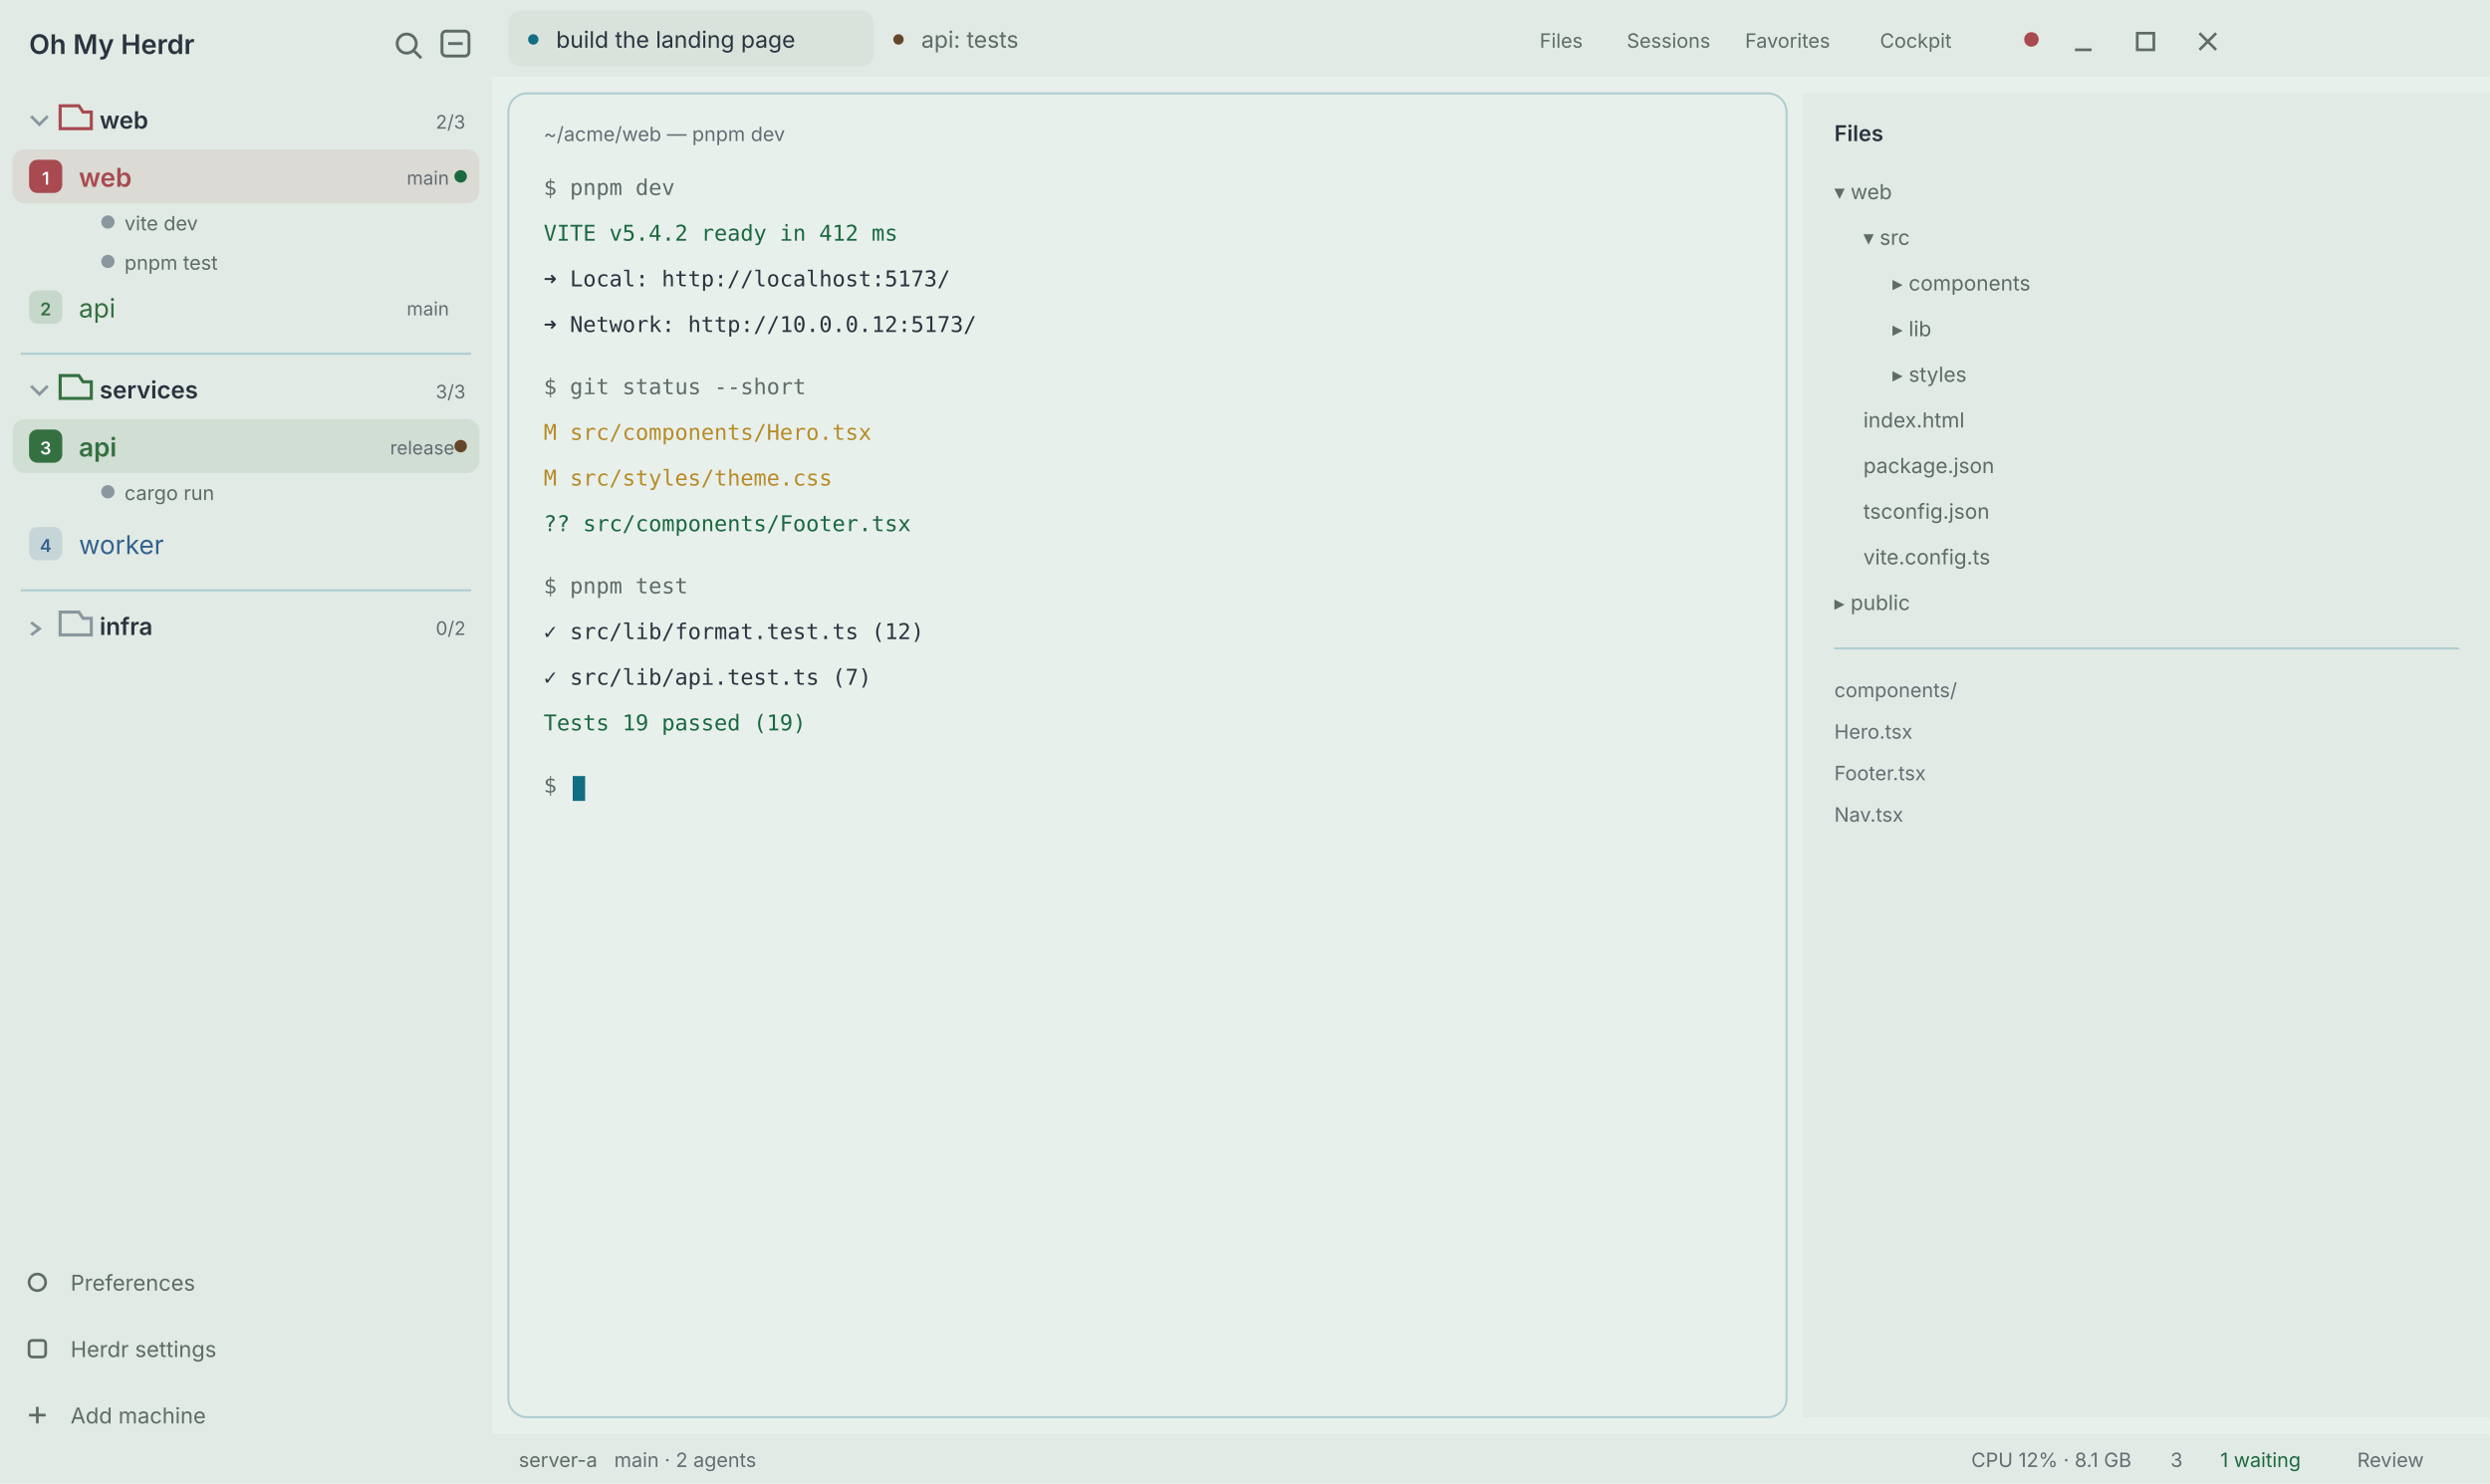
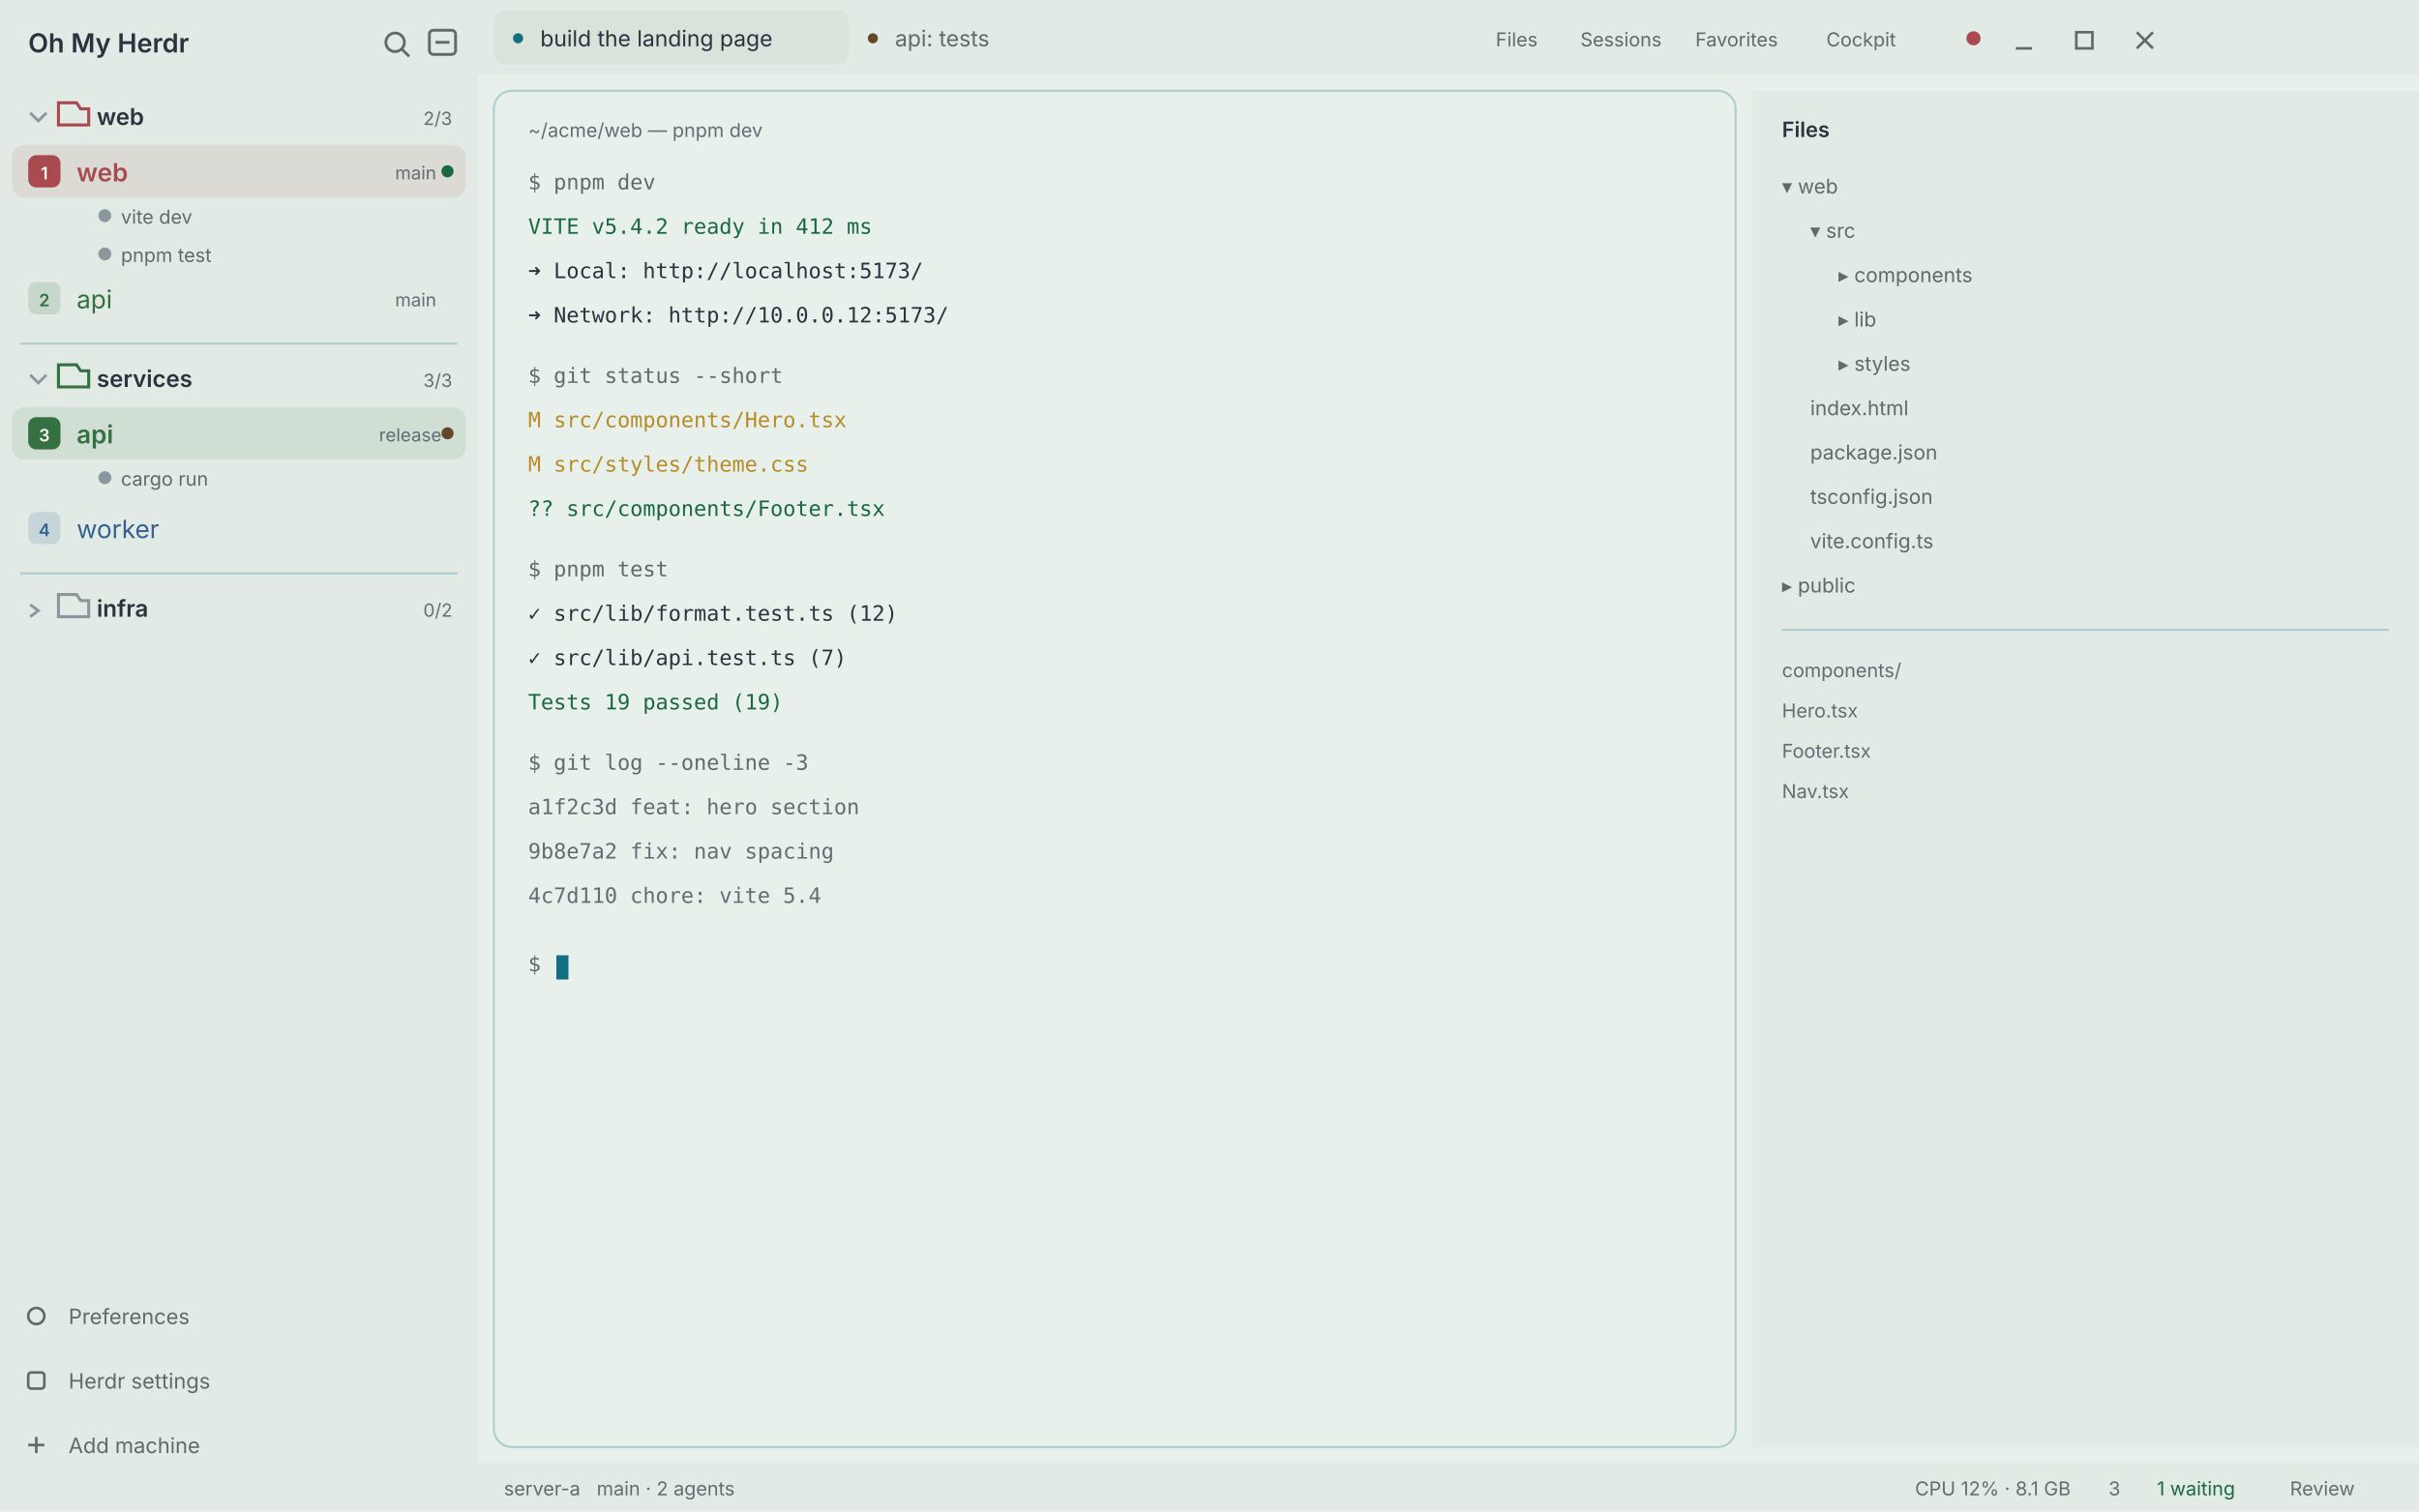
- <svg xmlns="http://www.w3.org/2000/svg" width="1200" height="715" viewBox="0 0 1200 715" font-family="Segoe UI, Inter, system-ui, sans-serif">
-   <rect width="1200" height="715" fill="#e8f0ec" />
-   <rect width="237" height="715" fill="#e1eae4" />
+ <svg xmlns="http://www.w3.org/2000/svg" width="1200" height="750" viewBox="0 0 1200 750" font-family="Segoe UI, Inter, system-ui, sans-serif">
+   <rect width="1200" height="750" fill="#e8f0ec" />
+   <rect width="237" height="750" fill="#e1eae4" />
  <text x="14" y="26" font-size="13" font-weight="600" fill="#2b333e">Oh My Herdr</text>
  <g stroke="#5f6b67" stroke-width="1.4" fill="none">
    <circle cx="196" cy="21" r="4.6" />
    <path d="M199.6 24.6 L203 28" />
  </g>
  <g stroke="#5f6b67" stroke-width="1.4" fill="none">
    <rect x="213" y="15" width="13" height="12" rx="2" />
    <path d="M216 21 H223" />
  </g>
  <path d="M15 56 l4 4 l4 -4" stroke="#8a979f" stroke-width="1.4" fill="none" />
  <g stroke="#a84a50" stroke-width="1.5" fill="none">
    <path d="M29 51 h9 l2 3 h4 v8 h-15 z" />
  </g>
  <text x="48" y="62" font-size="11.5" font-weight="600" fill="#2b333e">web</text>
  <text x="210" y="62" font-size="9" fill="#646c73">2/3</text>
  <rect x="6" y="72" width="225" height="26" rx="6" fill="#a84a5019" />
  <rect x="14" y="77" width="16" height="16" rx="4" fill="#a84a50" />
  <text x="22" y="89" font-size="8.5" font-weight="600" fill="#f7faf8" text-anchor="middle">1</text>
  <text x="38" y="90" font-size="12.5" font-weight="600" fill="#a84a50">web</text>
  <text x="196" y="89" font-size="9" fill="#646c73">main</text>
  <circle cx="222" cy="85" r="3" fill="#1a6840" />
  <circle cx="52" cy="107" r="3.2" fill="#8a979f" />
  <text x="60" y="111" font-size="9.5" fill="#5f6b67">vite dev</text>
  <circle cx="52" cy="126" r="3.2" fill="#8a979f" />
  <text x="60" y="130" font-size="9.5" fill="#5f6b67">pnpm test</text>
  <rect x="14" y="140" width="16" height="16" rx="4" fill="#35704126" />
  <text x="22" y="152" font-size="8.5" font-weight="600" fill="#357041" text-anchor="middle">2</text>
  <text x="38" y="153" font-size="12.5" fill="#357041">api</text>
  <text x="196" y="152" font-size="9" fill="#646c73">main</text>
  <rect x="10" y="170" width="217" height="1" fill="#afcdd0" />
  <path d="M15 186 l4 4 l4 -4" stroke="#8a979f" stroke-width="1.4" fill="none" />
  <g stroke="#357041" stroke-width="1.5" fill="none">
    <path d="M29 181 h9 l2 3 h4 v8 h-15 z" />
  </g>
  <text x="48" y="192" font-size="11.5" font-weight="600" fill="#2b333e">services</text>
  <text x="210" y="192" font-size="9" fill="#646c73">3/3</text>
  <rect x="6" y="202" width="225" height="26" rx="6" fill="#35704119" />
  <rect x="14" y="207" width="16" height="16" rx="4" fill="#357041" />
  <text x="22" y="219" font-size="8.5" font-weight="600" fill="#f7faf8" text-anchor="middle">3</text>
  <text x="38" y="220" font-size="12.5" font-weight="600" fill="#357041">api</text>
  <text x="188" y="219" font-size="9" fill="#646c73">release</text>
  <circle cx="222" cy="215" r="3" fill="#66462a" />
  <circle cx="52" cy="237" r="3.2" fill="#8a979f" />
  <text x="60" y="241" font-size="9.5" fill="#5f6b67">cargo run</text>
  <rect x="14" y="254" width="16" height="16" rx="4" fill="#34618f26" />
  <text x="22" y="266" font-size="8.5" font-weight="600" fill="#34618f" text-anchor="middle">4</text>
  <text x="38" y="267" font-size="12.5" fill="#34618f">worker</text>
  <rect x="10" y="284" width="217" height="1" fill="#afcdd0" />
  <path d="M15 300 l4 3 l-4 3" stroke="#8a979f" stroke-width="1.4" fill="none" />
  <g stroke="#8a979f" stroke-width="1.5" fill="none">
    <path d="M29 295 h9 l2 3 h4 v8 h-15 z" />
  </g>
  <text x="48" y="306" font-size="11.5" font-weight="600" fill="#2b333e">infra</text>
  <text x="210" y="306" font-size="9" fill="#646c73">0/2</text>
  <g font-size="10.5" fill="#5f6b67">
-     <text x="34" y="622">Preferences</text>
-     <text x="34" y="654">Herdr settings</text>
-     <text x="34" y="686">Add machine</text>
+     <text x="34" y="657">Preferences</text>
+     <text x="34" y="689">Herdr settings</text>
+     <text x="34" y="721">Add machine</text>
  </g>
  <g stroke="#5f6b67" stroke-width="1.3" fill="none">
-     <circle cx="18" cy="618" r="4" />
-     <rect x="14" y="646" width="8" height="8" rx="1.5" />
-     <path d="M18 678 v8 M14 682 h8" />
+     <circle cx="18" cy="653" r="4" />
+     <rect x="14" y="681" width="8" height="8" rx="1.5" />
+     <path d="M18 713 v8 M14 717 h8" />
  </g>
  <rect x="237" y="0" width="963" height="37" fill="#e1eae4" />
  <rect x="245" y="5" width="176" height="27" rx="6" fill="#d9e3dc" />
  <text x="268" y="23" font-size="11" fill="#2b333e">build the landing page</text>
  <circle cx="257" cy="19" r="2.5" fill="#126e82" />
  <text x="444" y="23" font-size="11" fill="#5f6b67">api: tests</text>
  <circle cx="433" cy="19" r="2.5" fill="#66462a" />
  <g font-size="9.5" fill="#5f6b67">
    <text x="742" y="23">Files</text>
    <text x="784" y="23">Sessions</text>
    <text x="841" y="23">Favorites</text>
    <text x="906" y="23">Cockpit</text>
  </g>
  <circle cx="979" cy="19" r="3.5" fill="#a84a50" />
  <g stroke="#5f6b67" stroke-width="1.3">
    <path d="M1000 24 h8" />
    <rect x="1030" y="16" width="8" height="8" fill="none" />
    <path d="M1060 16 l8 8 M1068 16 l-8 8" />
  </g>
-   <rect x="245" y="45" width="616" height="638" rx="9" fill="#e8f0ec" stroke="#afcdd0" />
+   <rect x="245" y="45" width="616" height="673" rx="9" fill="#e8f0ec" stroke="#afcdd0" />
  <text x="262" y="68" font-size="9.5" fill="#646c73">~/acme/web — pnpm dev</text>
  <g font-family="Consolas, ui-monospace, monospace" font-size="10.5">
    <text x="262" y="94" fill="#5f6b67">$ pnpm dev</text>
    <text x="262" y="116" fill="#1a6840">VITE v5.4.2  ready in 412 ms</text>
    <text x="262" y="138" fill="#2b333e">  ➜  Local:   http://localhost:5173/</text>
    <text x="262" y="160" fill="#2b333e">  ➜  Network: http://10.0.0.12:5173/</text>
    <text x="262" y="190" fill="#5f6b67">$ git status --short</text>
    <text x="262" y="212" fill="#b78b26"> M src/components/Hero.tsx</text>
    <text x="262" y="234" fill="#b78b26"> M src/styles/theme.css</text>
    <text x="262" y="256" fill="#1a6840">?? src/components/Footer.tsx</text>
    <text x="262" y="286" fill="#5f6b67">$ pnpm test</text>
    <text x="262" y="308" fill="#2b333e"> ✓ src/lib/format.test.ts (12)</text>
    <text x="262" y="330" fill="#2b333e"> ✓ src/lib/api.test.ts (7)</text>
    <text x="262" y="352" fill="#1a6840"> Tests  19 passed (19)</text>
-     <text x="262" y="382" fill="#5f6b67">$</text>
+     <text x="262" y="382" fill="#5f6b67">$ git log --oneline -3</text>
+     <text x="262" y="404" fill="#646c73">a1f2c3d feat: hero section</text>
+     <text x="262" y="426" fill="#646c73">9b8e7a2 fix: nav spacing</text>
+     <text x="262" y="448" fill="#646c73">4c7d110 chore: vite 5.4</text>
+     <text x="262" y="482" fill="#5f6b67">$</text>
  </g>
-   <rect x="276" y="374" width="6" height="12" fill="#126e82" />
-   <rect x="869" y="45" width="331" height="638" fill="#e1eae4" />
+   <rect x="276" y="474" width="6" height="12" fill="#126e82" />
+   <rect x="869" y="45" width="331" height="673" fill="#e1eae4" />
  <text x="884" y="68" font-size="10.5" font-weight="600" fill="#2b333e">Files</text>
  <g font-size="10" fill="#5f6b67">
    <text x="884" y="96">▾ web</text>
    <text x="898" y="118">▾ src</text>
    <text x="912" y="140">▸ components</text>
    <text x="912" y="162">▸ lib</text>
    <text x="912" y="184">▸ styles</text>
    <text x="898" y="206">index.html</text>
    <text x="898" y="228">package.json</text>
    <text x="898" y="250">tsconfig.json</text>
    <text x="898" y="272">vite.config.ts</text>
    <text x="884" y="294">▸ public</text>
  </g>
  <rect x="884" y="312" width="301" height="1" fill="#afcdd0" />
  <g font-size="9.5" fill="#646c73">
    <text x="884" y="336">components/</text>
    <text x="884" y="356">Hero.tsx</text>
    <text x="884" y="376">Footer.tsx</text>
    <text x="884" y="396">Nav.tsx</text>
  </g>
-   <rect x="237" y="691" width="963" height="24" fill="#e1eae4" />
-   <text x="250" y="707" font-size="9.5" fill="#5f6b67">server-a</text>
-   <text x="296" y="707" font-size="9.5" fill="#646c73">main · 2 agents</text>
-   <text x="950" y="707" font-size="9.5" fill="#646c73">CPU 12% · 8.1 GB</text>
-   <text x="1046" y="707" font-size="9.5" fill="#646c73">3</text>
-   <text x="1070" y="707" font-size="9.5" fill="#1a6840">1 waiting</text>
-   <text x="1136" y="707" font-size="9.5" fill="#646c73">Review</text>
+   <rect x="237" y="726" width="963" height="24" fill="#e1eae4" />
+   <text x="250" y="742" font-size="9.5" fill="#5f6b67">server-a</text>
+   <text x="296" y="742" font-size="9.5" fill="#646c73">main · 2 agents</text>
+   <text x="950" y="742" font-size="9.5" fill="#646c73">CPU 12% · 8.1 GB</text>
+   <text x="1046" y="742" font-size="9.5" fill="#646c73">3</text>
+   <text x="1070" y="742" font-size="9.5" fill="#1a6840">1 waiting</text>
+   <text x="1136" y="742" font-size="9.5" fill="#646c73">Review</text>
</svg>
